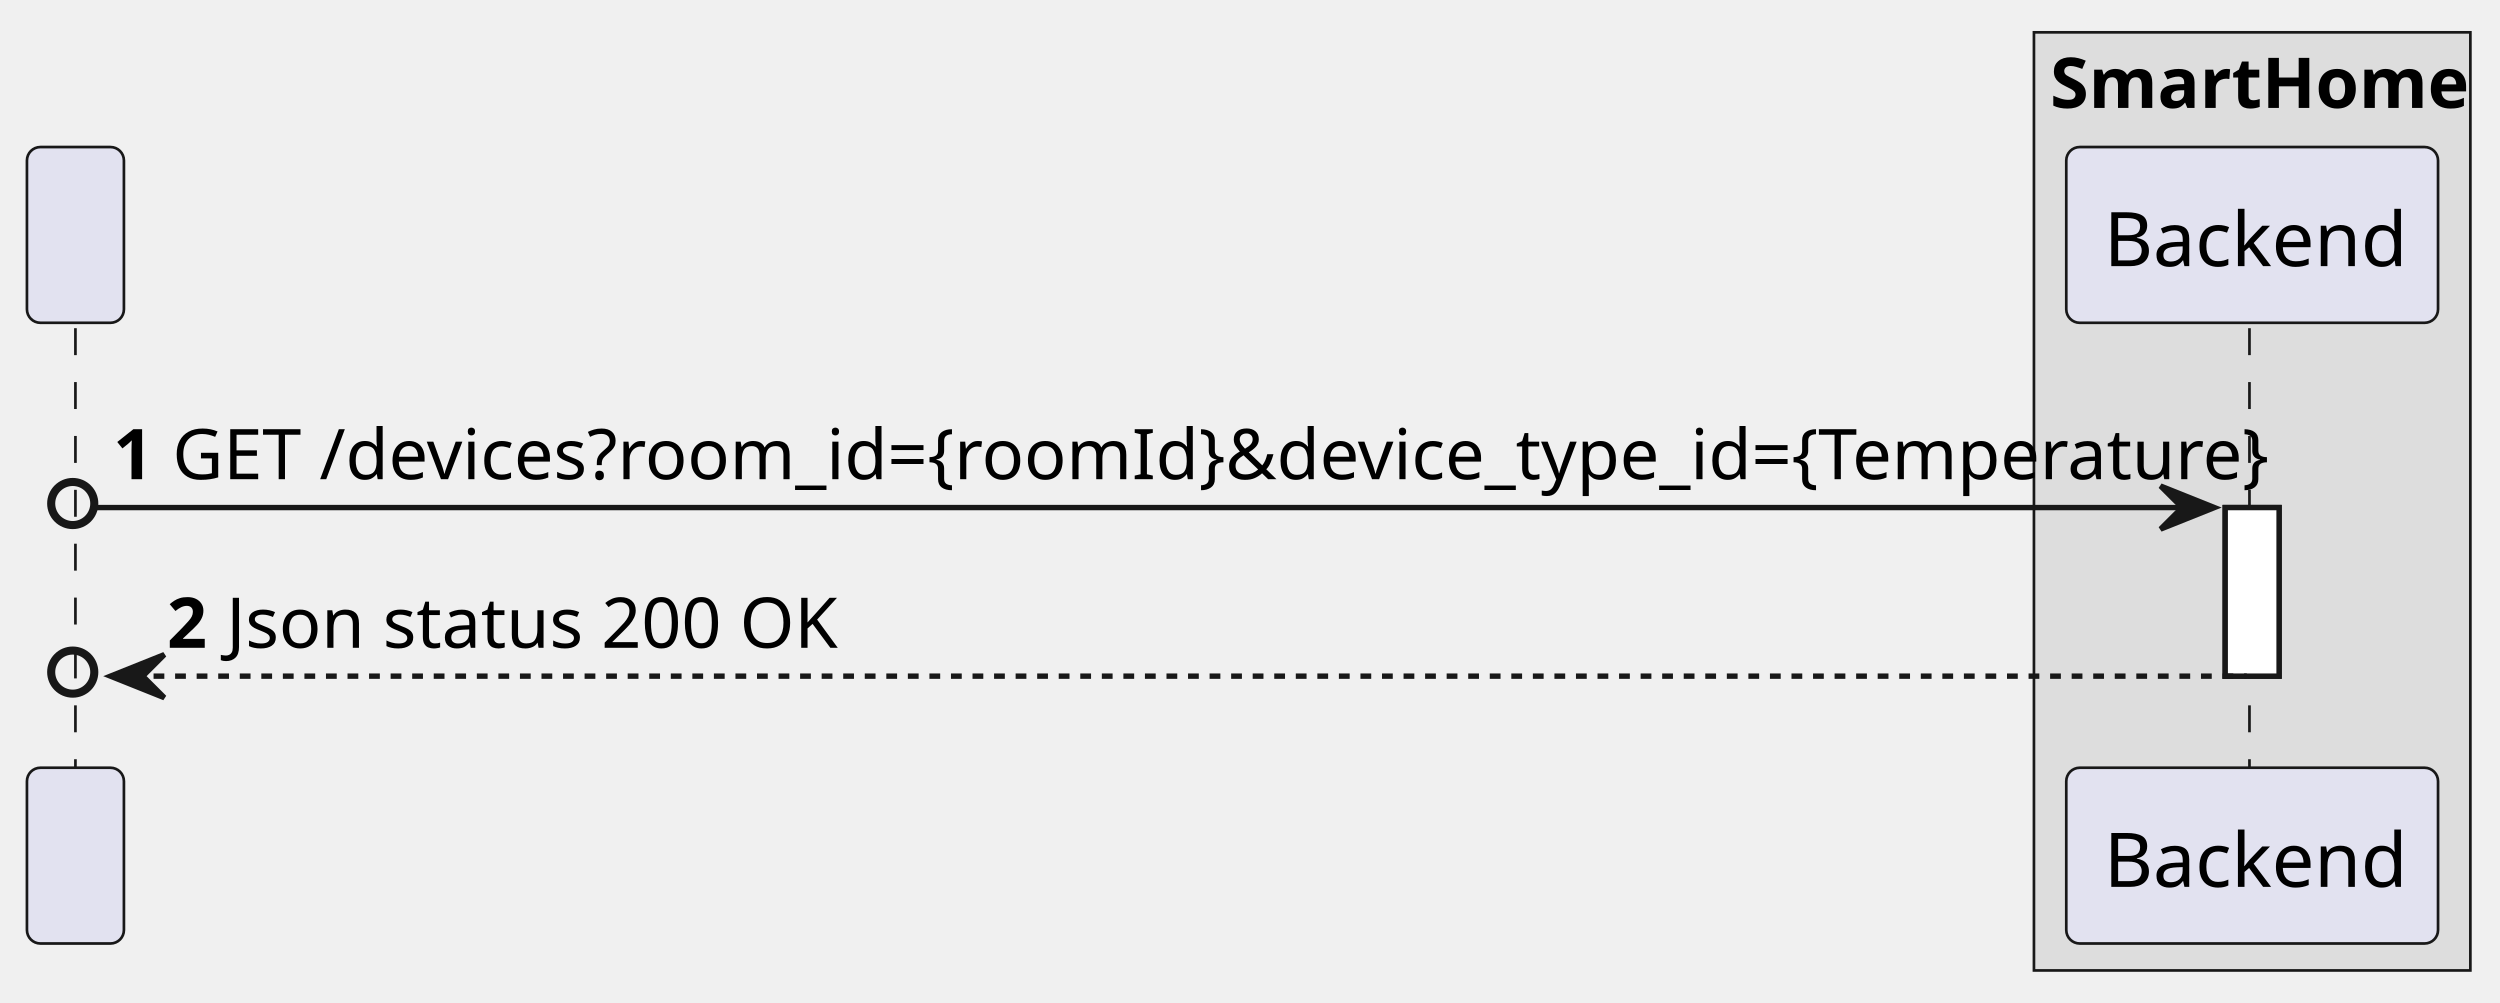
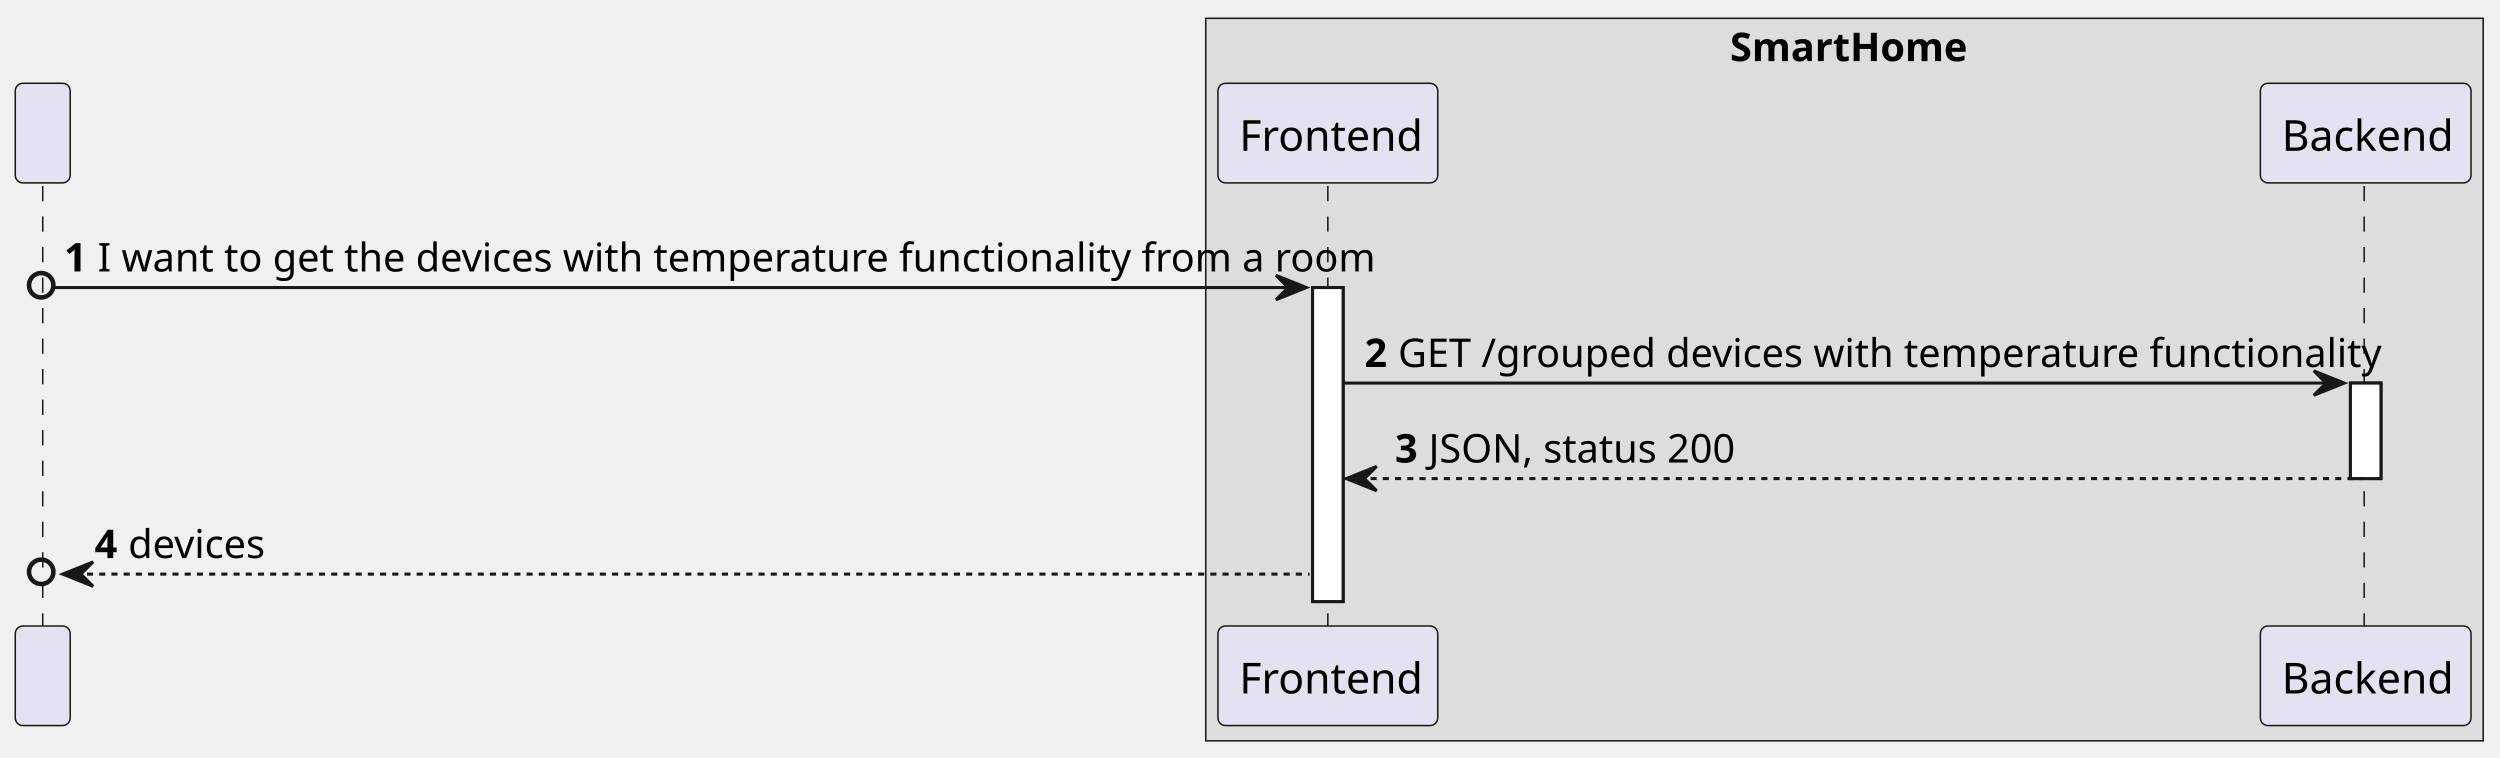
- <svg xmlns="http://www.w3.org/2000/svg" contentStyleType="text/css" height="186px" preserveAspectRatio="none" style="width:464px;height:186px;background:#FFFFFF;" version="1.1" viewBox="0 0 464 186" width="464px" zoomAndPan="magnify">
+ <svg xmlns="http://www.w3.org/2000/svg" contentStyleType="text/css" height="248px" preserveAspectRatio="none" style="width:819px;height:248px;background:#FFFFFF;" version="1.1" viewBox="0 0 819 248" width="819px" zoomAndPan="magnify">
  <defs />
  <g>
-     <rect fill="#DDDDDD" height="174.115" style="stroke:#181818;stroke-width:0.5;" width="81" x="377.5" y="6" />
-     <text fill="#000000" font-family="sans-serif" font-size="13" font-weight="bold" lengthAdjust="spacing" textLength="75" x="380.5" y="20.028">SmartHome</text>
-     <rect fill="#FFFFFF" height="31.291" style="stroke:#181818;stroke-width:1.0;" width="10" x="413" y="94.203" />
-     <line style="stroke:#181818;stroke-width:0.5;stroke-dasharray:5.0,5.0;" x1="14" x2="14" y1="60.912" y2="143.494" />
-     <line style="stroke:#181818;stroke-width:0.5;stroke-dasharray:5.0,5.0;" x1="417.5" x2="417.5" y1="60.912" y2="143.494" />
+     <rect fill="#DDDDDD" height="236.697" style="stroke:#181818;stroke-width:0.5;" width="418.5" x="395" y="6" />
+     <text fill="#000000" font-family="sans-serif" font-size="13" font-weight="bold" lengthAdjust="spacing" textLength="75" x="566.75" y="20.028">SmartHome</text>
+     <rect fill="#FFFFFF" height="102.873" style="stroke:#181818;stroke-width:1.0;" width="10" x="430" y="94.203" />
+     <rect fill="#FFFFFF" height="31.291" style="stroke:#181818;stroke-width:1.0;" width="10" x="770" y="125.494" />
+     <line style="stroke:#181818;stroke-width:0.5;stroke-dasharray:5.0,5.0;" x1="14" x2="14" y1="60.912" y2="206.076" />
+     <line style="stroke:#181818;stroke-width:0.5;stroke-dasharray:5.0,5.0;" x1="435" x2="435" y1="60.912" y2="206.076" />
+     <line style="stroke:#181818;stroke-width:0.5;stroke-dasharray:5.0,5.0;" x1="774.5" x2="774.5" y1="60.912" y2="206.076" />
    <rect fill="#E2E2F0" height="32.621" rx="2.5" ry="2.5" style="stroke:#181818;stroke-width:0.5;" width="18" x="5" y="27.291" />
    <text fill="#000000" font-family="sans-serif" font-size="14" lengthAdjust="spacing" textLength="4" x="12" y="49.398"> </text>
-     <rect fill="#E2E2F0" height="32.621" rx="2.5" ry="2.5" style="stroke:#181818;stroke-width:0.5;" width="18" x="5" y="142.494" />
-     <text fill="#000000" font-family="sans-serif" font-size="14" lengthAdjust="spacing" textLength="4" x="12" y="164.602"> </text>
-     <rect fill="#E2E2F0" height="32.621" rx="2.5" ry="2.5" style="stroke:#181818;stroke-width:0.5;" width="69" x="383.5" y="27.291" />
-     <text fill="#000000" font-family="sans-serif" font-size="14" lengthAdjust="spacing" textLength="55" x="390.5" y="49.398">Backend</text>
-     <rect fill="#E2E2F0" height="32.621" rx="2.5" ry="2.5" style="stroke:#181818;stroke-width:0.5;" width="69" x="383.5" y="142.494" />
-     <text fill="#000000" font-family="sans-serif" font-size="14" lengthAdjust="spacing" textLength="55" x="390.5" y="164.602">Backend</text>
-     <rect fill="#FFFFFF" height="31.291" style="stroke:#181818;stroke-width:1.0;" width="10" x="413" y="94.203" />
+     <rect fill="#E2E2F0" height="32.621" rx="2.5" ry="2.5" style="stroke:#181818;stroke-width:0.5;" width="18" x="5" y="205.076" />
+     <text fill="#000000" font-family="sans-serif" font-size="14" lengthAdjust="spacing" textLength="4" x="12" y="227.184"> </text>
+     <rect fill="#E2E2F0" height="32.621" rx="2.5" ry="2.5" style="stroke:#181818;stroke-width:0.5;" width="72" x="399" y="27.291" />
+     <text fill="#000000" font-family="sans-serif" font-size="14" lengthAdjust="spacing" textLength="58" x="406" y="49.398">Frontend</text>
+     <rect fill="#E2E2F0" height="32.621" rx="2.5" ry="2.5" style="stroke:#181818;stroke-width:0.5;" width="72" x="399" y="205.076" />
+     <text fill="#000000" font-family="sans-serif" font-size="14" lengthAdjust="spacing" textLength="58" x="406" y="227.184">Frontend</text>
+     <rect fill="#E2E2F0" height="32.621" rx="2.5" ry="2.5" style="stroke:#181818;stroke-width:0.5;" width="69" x="740.5" y="27.291" />
+     <text fill="#000000" font-family="sans-serif" font-size="14" lengthAdjust="spacing" textLength="55" x="747.5" y="49.398">Backend</text>
+     <rect fill="#E2E2F0" height="32.621" rx="2.5" ry="2.5" style="stroke:#181818;stroke-width:0.5;" width="69" x="740.5" y="205.076" />
+     <text fill="#000000" font-family="sans-serif" font-size="14" lengthAdjust="spacing" textLength="55" x="747.5" y="227.184">Backend</text>
+     <rect fill="#FFFFFF" height="102.873" style="stroke:#181818;stroke-width:1.0;" width="10" x="430" y="94.203" />
+     <rect fill="#FFFFFF" height="31.291" style="stroke:#181818;stroke-width:1.0;" width="10" x="770" y="125.494" />
    <ellipse cx="13.5" cy="93.453" fill="none" rx="4" ry="4" style="stroke:#181818;stroke-width:1.5;" />
-     <polygon fill="#181818" points="401,90.203,411,94.203,401,98.203,405,94.203" style="stroke:#181818;stroke-width:1.0;" />
-     <line style="stroke:#181818;stroke-width:1.0;" x1="18" x2="407" y1="94.203" y2="94.203" />
+     <polygon fill="#181818" points="418,90.203,428,94.203,418,98.203,422,94.203" style="stroke:#181818;stroke-width:1.0;" />
+     <line style="stroke:#181818;stroke-width:1.0;" x1="18" x2="424" y1="94.203" y2="94.203" />
    <text fill="#000000" font-family="sans-serif" font-size="13" font-weight="bold" lengthAdjust="spacing" textLength="7" x="21" y="88.94">1</text>
-     <text fill="#000000" font-family="sans-serif" font-size="13" lengthAdjust="spacing" textLength="367" x="32" y="88.94">GET /devices?room_id={roomId}&amp;device_type_id={Temperature}</text>
-     <ellipse cx="13.5" cy="124.744" fill="none" rx="4" ry="4" style="stroke:#181818;stroke-width:1.5;" />
-     <polygon fill="#181818" points="30.5,121.494,20.5,125.494,30.5,129.494,26.5,125.494" style="stroke:#181818;stroke-width:1.0;" />
-     <line style="stroke:#181818;stroke-width:1.0;stroke-dasharray:2.0,2.0;" x1="28.5" x2="417" y1="125.494" y2="125.494" />
-     <text fill="#000000" font-family="sans-serif" font-size="13" font-weight="bold" lengthAdjust="spacing" textLength="7" x="31" y="120.231">2</text>
-     <text fill="#000000" font-family="sans-serif" font-size="13" lengthAdjust="spacing" textLength="115" x="42" y="120.231">Json status 200 OK</text>
+     <text fill="#000000" font-family="sans-serif" font-size="13" lengthAdjust="spacing" textLength="386" x="32" y="88.94">I want to get the devices with temperature functionality from a room</text>
+     <polygon fill="#181818" points="758,121.494,768,125.494,758,129.494,762,125.494" style="stroke:#181818;stroke-width:1.0;" />
+     <line style="stroke:#181818;stroke-width:1.0;" x1="440" x2="764" y1="125.494" y2="125.494" />
+     <text fill="#000000" font-family="sans-serif" font-size="13" font-weight="bold" lengthAdjust="spacing" textLength="7" x="447" y="120.231">2</text>
+     <text fill="#000000" font-family="sans-serif" font-size="13" lengthAdjust="spacing" textLength="300" x="458" y="120.231">GET /grouped devices with temperature functionality</text>
+     <polygon fill="#181818" points="451,152.785,441,156.785,451,160.785,447,156.785" style="stroke:#181818;stroke-width:1.0;" />
+     <line style="stroke:#181818;stroke-width:1.0;stroke-dasharray:2.0,2.0;" x1="445" x2="774" y1="156.785" y2="156.785" />
+     <text fill="#000000" font-family="sans-serif" font-size="13" font-weight="bold" lengthAdjust="spacing" textLength="7" x="457" y="151.523">3</text>
+     <text fill="#000000" font-family="sans-serif" font-size="13" lengthAdjust="spacing" textLength="103" x="468" y="151.523">JSON, status 200</text>
+     <ellipse cx="13.5" cy="187.326" fill="none" rx="4" ry="4" style="stroke:#181818;stroke-width:1.5;" />
+     <polygon fill="#181818" points="30.5,184.076,20.5,188.076,30.5,192.076,26.5,188.076" style="stroke:#181818;stroke-width:1.0;" />
+     <line style="stroke:#181818;stroke-width:1.0;stroke-dasharray:2.0,2.0;" x1="28.5" x2="429" y1="188.076" y2="188.076" />
+     <text fill="#000000" font-family="sans-serif" font-size="13" font-weight="bold" lengthAdjust="spacing" textLength="7" x="31" y="182.814">4</text>
+     <text fill="#000000" font-family="sans-serif" font-size="13" lengthAdjust="spacing" textLength="43" x="42" y="182.814">devices</text>
  </g>
</svg>
